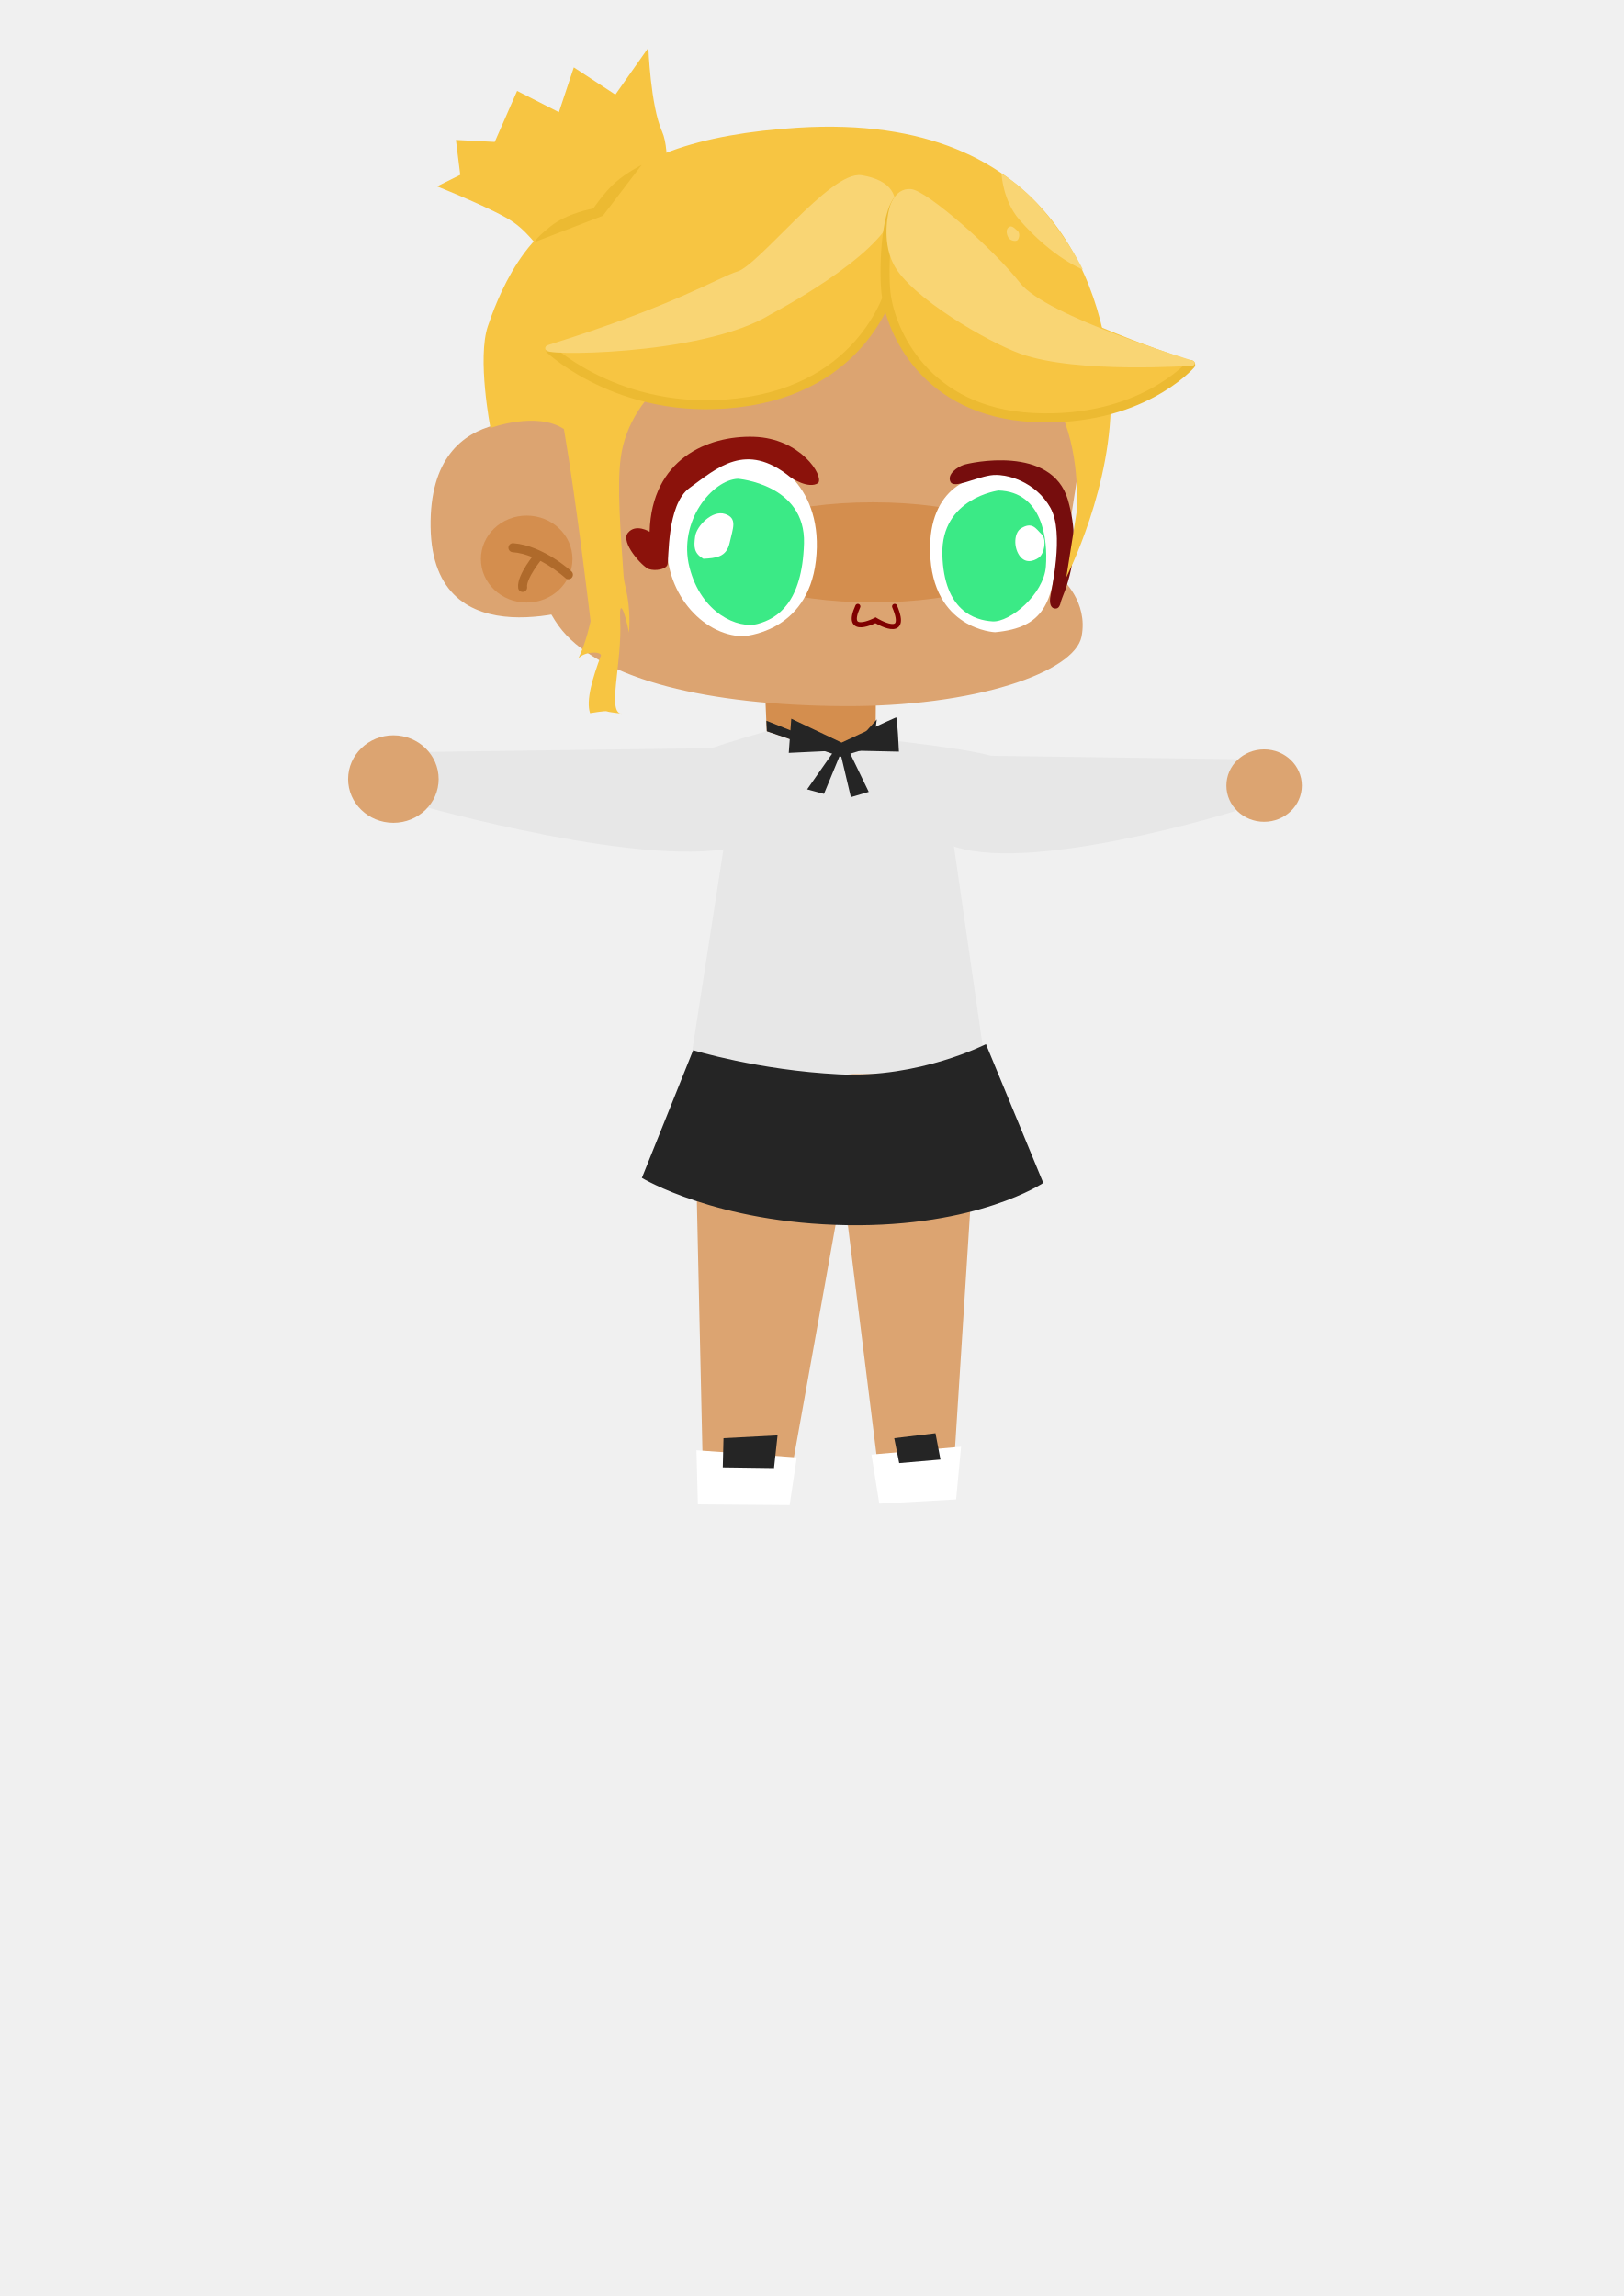
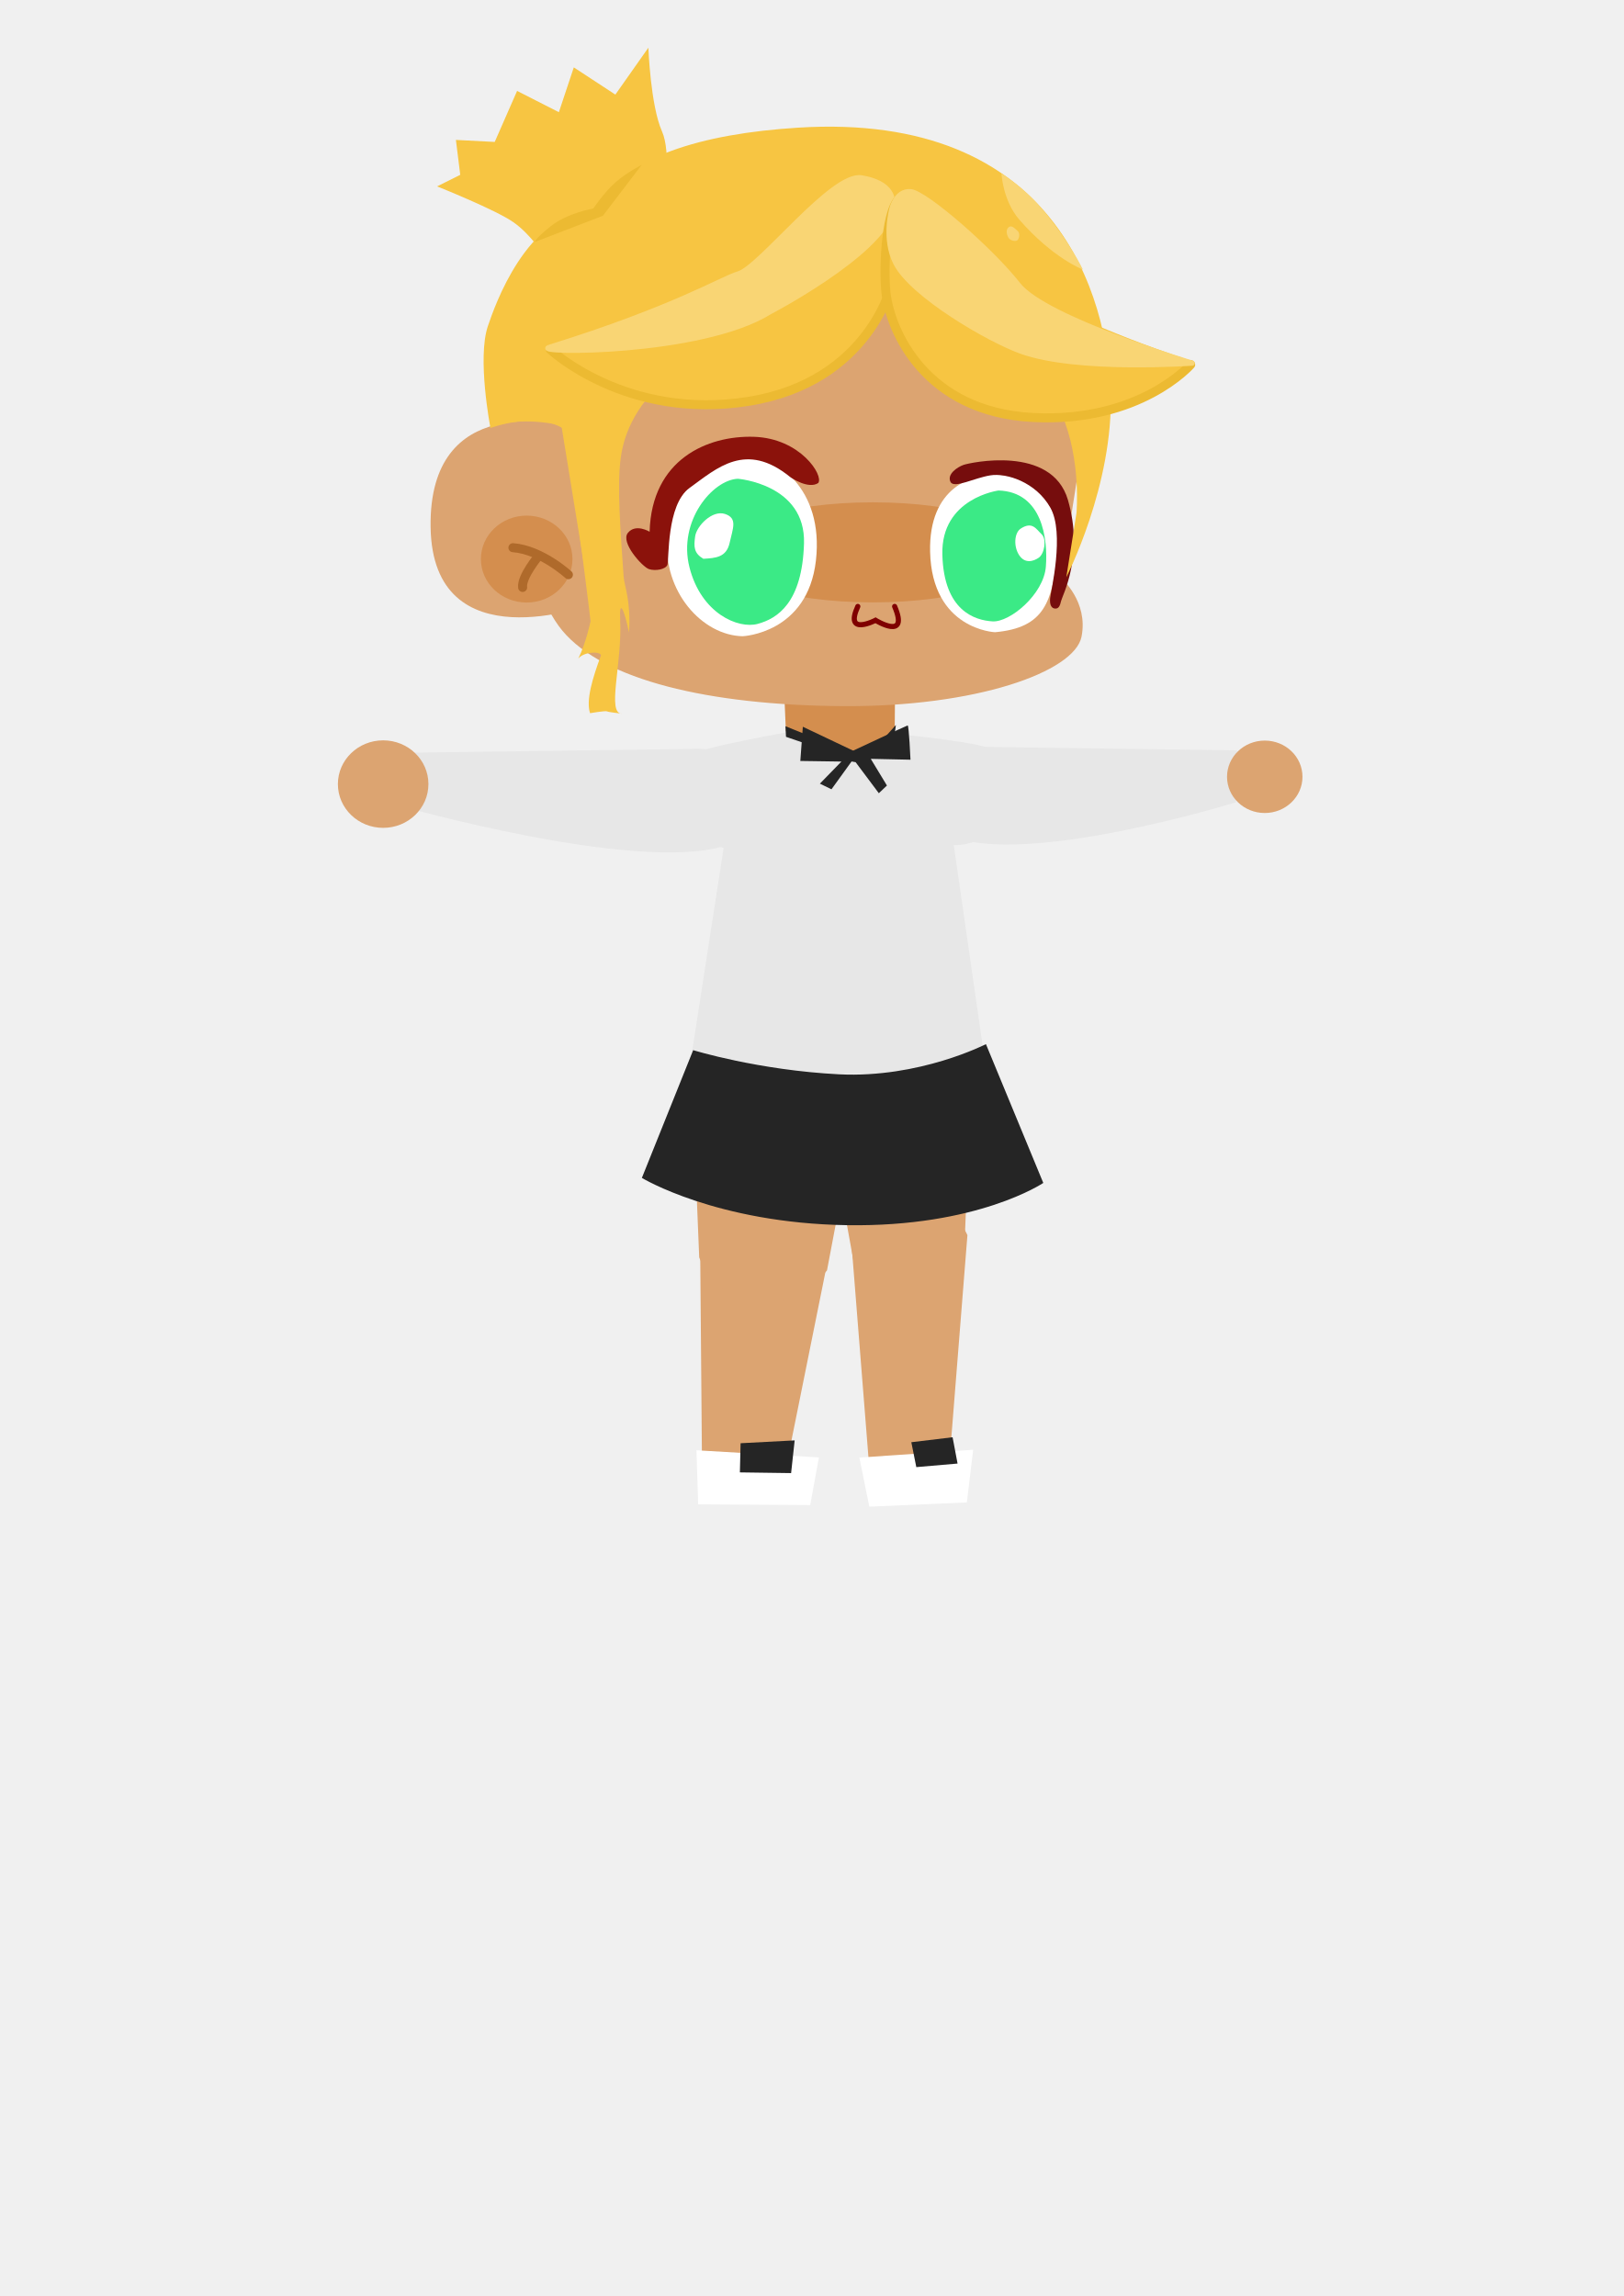
<svg xmlns="http://www.w3.org/2000/svg" width="210mm" height="297mm" viewBox="0 0 210 297" version="1.1" id="svg1" xml:space="preserve">
  <defs id="defs1" />
-   <g id="LeftLeg">
-     <path style="fill:#dca471;fill-opacity:1;stroke:none;stroke-width:1.165;stroke-linecap:round;stroke-linejoin:round;stroke-dasharray:none;stroke-dashoffset:0;stroke-opacity:1;paint-order:normal" d="m 126.786,136.079 -3.68,57.689 -9.017,0.276 -6.809,-54.652 z" id="path46" />
-     <path style="fill:#ffffff;fill-opacity:1;stroke:none;stroke-width:1.165;stroke-linecap:round;stroke-linejoin:round;stroke-dasharray:none;stroke-dashoffset:0;stroke-opacity:1;paint-order:normal" d="m 112.709,188.155 1.012,6.349 9.937,-0.552 0.644,-6.809 z" id="path47" />
-     <path style="fill:#252525;fill-opacity:1;stroke:none;stroke-width:1.165;stroke-linecap:round;stroke-linejoin:round;stroke-dasharray:none;stroke-dashoffset:0;stroke-opacity:1;paint-order:normal" d="m 115.653,186.039 0.644,3.22 5.336,-0.46 -0.644,-3.404 z" id="path50" />
+   <g id="LeftLeg" transform="translate(-1.561418,0.3903545)">
+     <g id="g3">
+       <path style="fill:#dca471;stroke-width:1.165;stroke-linecap:round;stroke-linejoin:round" d="m 111.588,159.262 2.472,31.098 10.149,0.13 2.472,-31.098 c 0,0 -1.958,-4.807 -6.506,-5.075 -11.06,-0.651 -8.588,4.944 -8.588,4.944 z" id="path2-8" />
+       <path style="fill:#ffffff;fill-opacity:1;stroke:none;stroke-width:1.313;stroke-linecap:round;stroke-linejoin:round;stroke-dasharray:none;stroke-dashoffset:0;stroke-opacity:1;paint-order:normal" d="m 112.709,188.155 1.285,6.349 12.614,-0.552 0.818,-6.809 z" id="path47" />
+       <path style="fill:#252525;fill-opacity:1;stroke:none;stroke-width:1.165;stroke-linecap:round;stroke-linejoin:round;stroke-dasharray:none;stroke-dashoffset:0;stroke-opacity:1;paint-order:normal" d="m 119.427,186.169 0.644,3.22 5.336,-0.46 -0.644,-3.404 z" id="path50" />
+     </g>
+     <path style="fill:#dca471;stroke-width:1.165;stroke-linecap:round;stroke-linejoin:round" d="m 108.036,141.101 3.904,21.6 c 0,0 2.082,5.855 7.417,6.376 5.335,0.52 6.896,-7.026 6.896,-7.026 l 0.911,-22.901 z" id="path1-1" />
  </g>
  <g id="RightLeg">
-     <path style="fill:#dca471;fill-opacity:1;stroke:none;stroke-width:1.165;stroke-linecap:round;stroke-linejoin:round;stroke-dasharray:none;stroke-dashoffset:0;stroke-opacity:1;paint-order:normal" d="m 89.707,136.539 1.288,57.781 10.673,-0.184 9.569,-53.364 z" id="path45" />
-     <path style="fill:#ffffff;fill-opacity:1;stroke:none;stroke-width:1.165;stroke-linecap:round;stroke-linejoin:round;stroke-dasharray:none;stroke-dashoffset:0;stroke-opacity:1;paint-order:normal" d="m 90.075,187.603 12.973,0.92 -0.92,6.165 -11.869,-0.092 z" id="path48" />
-     <path style="fill:#252525;fill-opacity:1;stroke:none;stroke-width:1.165;stroke-linecap:round;stroke-linejoin:round;stroke-dasharray:none;stroke-dashoffset:0;stroke-opacity:1;paint-order:normal" d="m 93.572,186.039 -0.092,3.772 6.625,0.092 0.46,-4.232 z" id="path49" />
+     <g id="g2">
+       <path style="fill:#dca471;stroke-width:1.165;stroke-linecap:round;stroke-linejoin:round" d="m 90.562,162.127 0.26,30.968 10.149,0.13 6.376,-31.619 c 0,0 -12.752,-2.993 -8.197,-2.863 4.554,0.13 -8.588,3.383 -8.588,3.383 z" id="path2" />
+       <path style="display:inline;fill:#ffffff;fill-opacity:1;stroke:none;stroke-width:1.287;stroke-linecap:round;stroke-linejoin:round;stroke-dasharray:none;stroke-dashoffset:0;stroke-opacity:1;paint-order:normal" d="m 90.075,187.603 15.836,0.92 -1.123,6.165 -14.488,-0.092 z" id="path48" />
+       <path style="display:inline;fill:#252525;fill-opacity:1;stroke:none;stroke-width:1.165;stroke-linecap:round;stroke-linejoin:round;stroke-dasharray:none;stroke-dashoffset:0;stroke-opacity:1;paint-order:normal" d="m 95.784,186.69 -0.092,3.772 6.625,0.092 0.46,-4.232 z" id="path49" />
+     </g>
+     <path style="fill:#dca471;stroke-width:1.165;stroke-linecap:round;stroke-linejoin:round" d="m 89.391,137.145 1.041,25.503 c 0,0 1.952,5.465 7.287,5.985 5.335,0.52 9.238,-4.294 9.238,-4.294 l 4.294,-22.641 z" id="path1" />
  </g>
-   <g id="layer3">
-     <path style="fill:#e7e7e7;fill-opacity:1;stroke:none;stroke-width:1.456;stroke-linecap:round;stroke-linejoin:round;stroke-dasharray:none;stroke-dashoffset:0;stroke-opacity:1;paint-order:normal" d="m 97.755,100.235 c 0.161,-4.102 -6.286,-3.445 -6.286,-3.445 l -37.395,0.492 0.161,6.891 c 0,0 30.227,8.607 41.76,5.195 3.341,-0.988 2.014,-6.442 1.761,-9.132 z" id="path52-1" />
-     <ellipse style="fill:#dca471;fill-opacity:1;stroke:none;stroke-width:1.165;stroke-linecap:round;stroke-linejoin:round;stroke-dasharray:none;stroke-dashoffset:0;stroke-opacity:1;paint-order:normal" id="path56" cx="50.876" cy="100.777" rx="5.855" ry="5.66" />
+   <g id="layer3" transform="translate(-19.90729,7.275455)">
+     <path style="fill:#e7e7e7;fill-opacity:1;stroke:none;stroke-width:1.456;stroke-linecap:round;stroke-linejoin:round;stroke-dasharray:none;stroke-dashoffset:0;stroke-opacity:1;paint-order:normal" d="m 115.236,93.058 c 0.161,-4.102 -6.286,-3.445 -6.286,-3.445 l -37.395,0.492 0.161,6.891 c 0,0 30.227,8.607 41.76,5.195 3.341,-0.988 2.014,-6.442 1.761,-9.132 z" id="path52-1" />
+     <ellipse style="fill:#dca471;fill-opacity:1;stroke:none;stroke-width:1.165;stroke-linecap:round;stroke-linejoin:round;stroke-dasharray:none;stroke-dashoffset:0;stroke-opacity:1;paint-order:normal" id="path56" cx="69.462" cy="94.152" rx="5.855" ry="5.66" />
  </g>
-   <g id="LeftHand">
+   <g id="LeftHand" transform="translate(0.08215893,-1.139163)">
    <path style="fill:#e7e7e7;fill-opacity:1;stroke:none;stroke-width:1.379;stroke-linecap:round;stroke-linejoin:round;stroke-dasharray:none;stroke-dashoffset:0;stroke-opacity:1;paint-order:normal" d="m 119.711,101.082 c -0.148,-3.996 5.786,-3.356 5.786,-3.356 l 34.418,0.479 -0.148,6.712 c 0,0 -27.353,8.497 -37.106,4.304 -2.317,-0.996 -3.149,-5.9 -2.95,-8.139 z" id="path52" />
    <ellipse style="fill:#dca471;fill-opacity:1;stroke:none;stroke-width:1.165;stroke-linecap:round;stroke-linejoin:round;stroke-dasharray:none;stroke-dashoffset:0;stroke-opacity:1;paint-order:normal" id="path53" cx="163.493" cy="101.622" rx="4.879" ry="4.684" />
  </g>
-   <g id="Torso">
-     <path style="display:inline;fill:#e7e7e7;fill-opacity:1;stroke:none;stroke-width:1.165;stroke-linecap:round;stroke-linejoin:round;stroke-dasharray:none;stroke-dashoffset:0;stroke-opacity:1;paint-order:normal" d="m 99,90.719 0.184,3.864 c 0,0 -10.213,2.852 -11.041,3.864 -2.97,3.487 5.447,11.247 5.447,11.247 l -4.516,29.169 38.552,0.127 -4.273,-29.676 c 0,0 7.818,-7.129 5.518,-11.151 -0.27,-1.011 -16.036,-2.664 -16.036,-2.664 l 0.166,-4.911 z" id="path29" />
-     <path style="fill:#d48e4e;fill-opacity:1;stroke:none;stroke-width:1.165;stroke-linecap:round;stroke-linejoin:round;stroke-dasharray:none;stroke-dashoffset:0;stroke-opacity:1;paint-order:normal" d="m 99,90.627 0.167,3.951 9.586,3.226 4.482,-2.026 0.045,-5.788 z" id="path30" />
-     <path style="fill:#252525;fill-opacity:1;stroke:none;stroke-width:1.165;stroke-linecap:round;stroke-linejoin:round;stroke-dasharray:none;stroke-dashoffset:0;stroke-opacity:1;paint-order:normal" d="m 99.118,93.23 0.065,1.366 9.564,3.285 4.164,-1.301 0.488,-3.513 -1.984,2.212 -2.895,1.366 c 0,0 -4.554,-1.561 -4.684,-1.561 -0.13,0 -4.717,-1.854 -4.717,-1.854 z" id="path31" />
-     <path style="fill:#252525;fill-opacity:1;stroke:none;stroke-width:1.165;stroke-linecap:round;stroke-linejoin:round;stroke-dasharray:none;stroke-dashoffset:0;stroke-opacity:1;paint-order:normal" d="m 102.338,92.969 -0.325,4.424 6.782,-0.325 7.466,0.163 c 0,0 -0.202,-4.464 -0.365,-4.432 -0.163,0.033 -7.052,3.261 -7.052,3.261 z" id="path32" />
-     <path style="fill:#252525;fill-opacity:1;stroke:none;stroke-width:1.165;stroke-linecap:round;stroke-linejoin:round;stroke-dasharray:none;stroke-dashoffset:0;stroke-opacity:1;paint-order:normal" d="m 108.21,96.645 -3.822,5.465 2.179,0.586 2.147,-5.205 1.334,5.628 2.31,-0.683 -2.814,-5.823 z" id="path33" />
+   <g id="Torso" style="display:inline">
+     <path style="display:inline;fill:#e7e7e7;fill-opacity:1;stroke:none;stroke-width:1.165;stroke-linecap:round;stroke-linejoin:round;stroke-dasharray:none;stroke-dashoffset:0;stroke-opacity:1;paint-order:normal" d="m 102.567,94.584 c 0,0 -12.685,2.202 -13.513,3.214 -1.32,1.55 -1.872,5.764 -0.631,8.089 1.55,2.905 5.167,3.809 5.167,3.809 l -4.516,29.169 38.552,0.127 -4.273,-29.676 c 0,0 3.267,0.153 4.85,-2.035 1.807,-2.497 1.438,-8.013 0.212,-10.157 -0.27,-1.011 -12.197,-2.144 -12.197,-2.144 -6.61,-1.195 -7.474,-0.415 -13.652,-0.396 z" id="path29" />
+     <path style="fill:#d48e4e;fill-opacity:1;stroke:none;stroke-width:1.165;stroke-linecap:round;stroke-linejoin:round;stroke-dasharray:none;stroke-dashoffset:0;stroke-opacity:1;paint-order:normal" d="m 101.472,90.627 0.167,3.951 9.586,3.226 4.482,-2.026 0.045,-5.788 z" id="path30" />
+     <path style="fill:#252525;fill-opacity:1;stroke:none;stroke-width:1.165;stroke-linecap:round;stroke-linejoin:round;stroke-dasharray:none;stroke-dashoffset:0;stroke-opacity:1;paint-order:normal" d="m 101.59,93.945 0.065,1.366 9.564,3.285 4.164,-1.301 0.488,-3.513 -1.984,2.212 -2.895,1.366 c 0,0 -4.554,-1.561 -4.684,-1.561 -0.13,0 -4.717,-1.854 -4.717,-1.854 z" id="path31" />
+     <path style="fill:#252525;fill-opacity:1;stroke:none;stroke-width:1.165;stroke-linecap:round;stroke-linejoin:round;stroke-dasharray:none;stroke-dashoffset:0;stroke-opacity:1;paint-order:normal" d="m 103.834,94.01 -0.325,4.424 5.314,0.077 -2.784,2.858 1.498,0.73 2.6,-3.597 0.523,0.09 3.004,4.016 1.047,-0.997 -2.093,-3.451 5.139,0.112 c 0,0 -0.202,-4.464 -0.365,-4.432 -0.163,0.033 -7.052,3.261 -7.052,3.261 z" id="path32" />
    <path style="fill:#252525;fill-opacity:1;stroke:none;stroke-width:1.165;stroke-linecap:round;stroke-linejoin:round;stroke-dasharray:none;stroke-dashoffset:0;stroke-opacity:1;paint-order:normal" d="m 89.651,135.843 -6.636,16.525 c 0,0 9.629,5.855 26.544,6.116 16.915,0.26 25.373,-5.465 25.373,-5.465 l -7.417,-17.956 c 0,0 -8.588,4.424 -18.997,3.904 -10.409,-0.52 -18.867,-3.123 -18.867,-3.123 z" id="path34" />
    <path style="fill:#e7e7e7;fill-opacity:1;stroke:none;stroke-width:1.165;stroke-linecap:round;stroke-linejoin:round;stroke-dasharray:none;stroke-dashoffset:0;stroke-opacity:1;paint-order:normal" d="m 121.27,103.054 c -0.13,-1.952 -0.26,-3.904 -0.39,-5.855" id="path51" />
  </g>
  <g id="Head">
    <path style="display:inline;fill:#dca471;fill-opacity:1;stroke:none;stroke-width:1.165;stroke-linecap:round;stroke-linejoin:round;stroke-dasharray:none;stroke-dashoffset:0;stroke-opacity:1" d="m 140.788,52.438 -3.513,22.38 c 0,0 3.513,2.993 2.602,7.547 -0.911,4.554 -13.662,9.108 -30.968,8.978 C 91.603,91.213 78.071,87.96 72.736,81.584 67.401,75.208 63.498,54.78 65.71,42.939 67.922,31.098 85.878,16.265 111.251,20.819 c 25.373,4.554 29.016,22.771 29.537,31.619 z" id="path3" />
    <ellipse style="fill:#d48e4e;fill-opacity:1;stroke:none;stroke-width:1.165;stroke-linecap:round;stroke-linejoin:round;stroke-dasharray:none;stroke-dashoffset:0;stroke-opacity:1;paint-order:normal" id="path28" cx="112.9" cy="71.45" rx="20.298" ry="6.473" />
-     <path style="fill:none;fill-opacity:1;stroke:#7f0000;stroke-width:0.665;stroke-linecap:round;stroke-dasharray:none;stroke-opacity:1" d="m 110.942,78.445 c -1.789,3.92 2.293,1.79 2.293,1.79 0,0 4.391,2.715 2.472,-1.79" id="path15" />
+     <path style="fill:none;fill-opacity:1;stroke:#7f0000;stroke-width:0.665;stroke-linecap:round;stroke-dasharray:none;stroke-opacity:1" d="m 110.942,78.445 c -1.789,3.92 2.293,1.79 2.293,1.79 0,0 4.391,2.715 2.472,-1.79" id="Mouth" />
+     <path style="display:inline;fill:#f7c542;fill-opacity:1;stroke-width:1.177;stroke-linecap:round;stroke-linejoin:round" d="m 63.485,54.952 c 0,0 7.225,20.896 8.751,22.935 1.526,2.039 6.512,-1.784 6.614,-3.653 0.102,-1.869 -1.73,-20.301 -2.442,-21.066 -0.712,-0.764 -12.923,1.784 -12.923,1.784 z" id="path5" />
    <g id="LeftEar">
      <path style="display:inline;fill:#dca471;fill-opacity:1;stroke-width:0.265" d="m 72.606,55.04 c 0,0 -17.176,-4.554 -16.915,13.142 0.26,17.696 20.689,10.019 20.689,10.019 z" id="path4" />
      <ellipse style="fill:#d48e4e;fill-opacity:1;stroke:none;stroke-width:0.985;stroke-linecap:round;stroke-linejoin:round;stroke-dasharray:none;stroke-dashoffset:0;stroke-opacity:1;paint-order:normal" id="path42" cx="68.117" cy="72.319" rx="5.92" ry="5.622" />
      <path style="fill:none;fill-opacity:1;stroke:#af6a2b;stroke-width:1.165;stroke-linecap:round;stroke-linejoin:round;stroke-dasharray:none;stroke-dashoffset:0;stroke-opacity:1;paint-order:normal" d="m 69.678,71.89 c 0,0 -2.277,2.732 -2.082,4.099" id="path44" />
      <path style="fill:none;fill-opacity:1;stroke:#af6a2b;stroke-width:1.165;stroke-linecap:round;stroke-linejoin:round;stroke-dasharray:none;stroke-dashoffset:0;stroke-opacity:1;paint-order:normal" d="m 73.514,74.342 c 0,0 -3.496,-3.22 -7.177,-3.496" id="path43" />
    </g>
    <g id="RightEye" transform="translate(-0.2602363,3.643308)">
      <path style="display:inline;fill:#ffffff;fill-opacity:1;stroke-width:0.265" d="m 128.947,78.136 c 0,0 -8.156,-0.326 -8.393,-10.409 -0.195,-8.328 5.465,-10.214 8.978,-9.954 3.513,0.26 8.262,3.188 7.547,9.824 -0.716,6.636 -1.692,9.954 -8.132,10.54 z" id="path6" />
      <path style="display:inline;fill:#760d0d;fill-opacity:1;stroke-width:0.265" d="m 123.221,58.747 c -0.575,-1.035 0.874,-1.978 1.656,-2.254 0.782,-0.276 11.409,-2.645 13.502,4.531 2.093,7.177 -0.713,12.352 -0.874,13.042 -0.161,0.69 -0.322,1.035 -0.782,1.012 -0.46,-0.023 -0.736,-0.46 -0.644,-1.357 0.092,-0.897 1.909,-8.396 0.023,-11.708 -1.886,-3.312 -5.681,-4.508 -7.775,-4.163 -2.093,0.345 -4.554,1.679 -5.106,0.897 z" id="path7" />
      <g id="RightPuppil">
        <path style="display:inline;fill:#3bea86;fill-opacity:1;stroke-width:0.265" d="m 129.408,59.805 c 0,0 -7.453,0.966 -7.269,8.281 0.184,7.315 4.232,8.511 6.487,8.649 2.254,0.138 6.625,-3.496 6.901,-7.085 0.276,-3.588 -0.46,-9.661 -6.118,-9.845 z" id="path11" />
        <path style="fill:#ffffff;fill-opacity:1;stroke-width:0.265" d="m 132.215,64.773 c -0.782,0.598 -0.874,2.3 -0.138,3.404 0.736,1.104 1.794,0.828 2.53,0.322 0.736,-0.506 1.058,-2.392 0.368,-3.036 -0.69,-0.644 -1.196,-1.748 -2.76,-0.69 z" id="path14" />
      </g>
    </g>
    <g id="LeftEye" transform="translate(-0.2602363,3.643308)">
      <path style="display:inline;fill:#ffffff;fill-opacity:1;stroke-width:0.265" d="m 96.32,78.656 c 0,0 8.393,-0.358 9.466,-9.791 1.073,-9.434 -5.367,-13.63 -8.978,-13.467 -3.611,0.163 -9.661,3.546 -10.247,10.507 -0.586,6.961 4.522,12.654 9.759,12.752 z" id="path8" />
      <path style="fill:#8b120b;fill-opacity:1;stroke-width:0.265" d="m 106.085,58.839 c 0.736,-0.966 -2.304,-5.795 -8.327,-5.98 -5.98,-0.184 -13.222,2.895 -13.479,12.283 0,0 -1.794,-1.104 -2.806,0.138 -1.012,1.242 1.886,4.416 2.714,4.692 0.828,0.276 2.162,0.046 2.392,-0.552 0.23,-0.598 -0.138,-7.775 2.852,-9.937 3.571,-2.582 7.292,-6.089 13.019,-1.426 0.178,0.145 2.392,1.61 3.634,0.782 z" id="path9" />
      <g id="LeftPuppil">
        <path style="display:inline;fill:#3bea86;fill-opacity:1;stroke-width:0.265" d="m 95.688,58.287 c 0,0 8.787,0.69 8.557,8.373 -0.23,7.683 -3.45,9.707 -5.98,10.397 -2.53,0.69 -7.315,-1.334 -8.833,-7.315 -1.518,-5.98 2.99,-11.317 6.257,-11.455 z" id="path10" />
        <path style="fill:#ffffff;fill-opacity:1;stroke-width:0.265" d="m 91.225,68.638 c 1.61,-0.092 2.99,-0.184 3.404,-2.07 0.414,-1.886 1.058,-3.174 -0.598,-3.726 -1.656,-0.552 -3.68,1.564 -3.864,2.898 -0.184,1.334 -0.184,2.162 1.058,2.898 z" id="path13" />
      </g>
    </g>
    <g id="Hair" style="display:inline">
      <path style="display:inline;fill:#f7c542;fill-opacity:1;stroke:none;stroke-width:1.165;stroke-linecap:round;stroke-linejoin:round;stroke-dasharray:none;stroke-dashoffset:0;stroke-opacity:1;paint-order:normal" d="m 70.424,33.127 c 0,0 -1.724,-2.769 -4.024,-4.383 -2.3,-1.614 -9.869,-4.634 -9.869,-4.634 l 2.994,-1.494 -0.561,-4.516 5.02,0.26 2.895,-6.6 5.403,2.753 1.93,-5.798 5.374,3.522 4.271,-6.068 c 0,0 0.273,7.491 1.764,10.831 1.192,2.671 0.352,8.674 0.352,8.674 z" id="path27" />
      <path style="fill:#f7c542;fill-opacity:1;stroke:none;stroke-width:1.165;stroke-linecap:round;stroke-linejoin:round;stroke-dasharray:none;stroke-dashoffset:0;stroke-opacity:1" d="m 110.34,32.139 c -2.566,6.157 2.342,10.149 -8.848,11.06 -11.19,0.911 -20.038,7.357 -21.209,16.005 -0.484,3.573 -0.043,9.477 0.376,15.412 0.087,1.23 0.964,3.059 0.697,7.205 -0.623,-2.959 -1.291,-4.513 -1.147,-1.59 0.279,5.653 -1.799,12.166 0.27,12.088 0,0 -1.818,-0.2 -1.953,-0.295 -0.174,-0.122 -2.211,0.23 -2.211,0.23 -0.556,-1.668 0.33,-4.569 1.416,-7.489 -0.114,-0.563 -2.26,-0.458 -2.944,0.434 1.018,-2.037 1.593,-4.851 1.593,-4.851 0,0 -1.824,-15.488 -3.448,-24.853 -3.576,-2.339 -9.499,-0.13 -9.499,-0.13 0,0 -1.757,-9.043 -0.325,-13.207 0.911,-2.649 4.901,-14.322 13.644,-15.207 4.017,-6.659 13.927,-9.647 26.448,-10.436 33.523,-2.111 40.052,22.003 40.451,34.23 0.39,11.969 -5.741,23.925 -5.741,23.925 l 1.317,-8.311 c 0,0 0.632,-6.924 -1.916,-12.767 -2.243,-5.144 -7.492,-9.172 -10.25,-10.784 -11.776,-6.116 -14.508,-3.904 -16.72,-10.67 z" id="path16" />
      <g id="g26">
        <path style="fill:#f7c542;fill-opacity:1;stroke:none;stroke-width:1.165;stroke-linecap:round;stroke-linejoin:round;stroke-dasharray:none;stroke-dashoffset:0;stroke-opacity:1" d="m 116.021,32.939 c 0.828,3.772 -6.164,19.598 -23.002,19.23 C 76.182,51.8 71.03,44.808 71.03,44.808 c 0,0 16.223,-4.575 24.566,-9.569 6.166,-3.691 8.847,-9.515 14.462,-12.112 4.914,-2.273 6.332,7.604 5.964,9.812 z" id="path17" />
        <path style="fill:none;fill-opacity:1;stroke:#ecba32;stroke-width:1.165;stroke-linecap:round;stroke-linejoin:round;stroke-dasharray:none;stroke-dashoffset:0;stroke-opacity:1" d="m 71.171,45.216 c 0,0 9.828,9.238 25.637,6.701 15.809,-2.537 18.607,-15.419 18.607,-15.419" id="path19" />
        <path style="fill:#f9d574;fill-opacity:1;stroke:#f9d574;stroke-width:0.665;stroke-linecap:round;stroke-linejoin:round;stroke-dasharray:none;stroke-dashoffset:0;stroke-opacity:1" d="m 115.285,27.464 c 0.56,-1.886 -0.092,-3.818 -3.864,-4.462 -3.772,-0.644 -13.065,11.593 -15.917,12.421 -2.121,0.616 -8.267,4.473 -24.474,9.509 -2.413,0.75 19.642,0.94 28.522,-4.587 0,0 14.096,-7.37 15.733,-12.881 z" id="path18" />
      </g>
      <g id="g27">
        <path style="fill:#f7c542;fill-opacity:1;stroke:none;stroke-width:1.101;stroke-linecap:round;stroke-linejoin:round;stroke-dasharray:none;stroke-dashoffset:0;stroke-opacity:1" d="m 114.139,34.886 c -0.739,3.772 5.505,19.598 20.54,19.23 15.035,-0.368 19.636,-7.361 19.636,-7.361 0,0 -14.486,-4.575 -21.936,-9.569 -5.506,-3.691 -7.9,-9.515 -12.914,-12.112 -4.388,-2.273 -5.654,7.604 -5.325,9.812 z" id="path17-5" />
        <path style="fill:none;fill-opacity:1;stroke:#ecba32;stroke-width:1.165;stroke-linecap:round;stroke-linejoin:round;stroke-dasharray:none;stroke-dashoffset:0;stroke-opacity:1;paint-order:normal" d="m 153.995,47.168 c 0,0 -6.555,7.553 -20.412,6.837 -13.858,-0.716 -18.415,-11.106 -18.997,-16.135 -0.323,-2.791 -0.136,-11.592 2.216,-12.552" id="path21" />
        <path style="fill:#f9d574;fill-opacity:1;stroke:#f9d574;stroke-width:0.665;stroke-linecap:round;stroke-linejoin:round;stroke-dasharray:none;stroke-dashoffset:0;stroke-opacity:1" d="m 115.35,27 c 0,0 0.52,-2.342 2.407,-2.212 1.887,0.13 10.475,7.612 13.923,12.036 3.448,4.424 22.51,10.149 22.51,10.149 0,0 -14.848,1.072 -22.088,-1.522 -4.211,-1.508 -14.098,-7.269 -16.23,-11.395 -1.628,-3.151 -0.522,-7.056 -0.522,-7.056 z" id="path20" />
      </g>
      <path style="fill:#f9d574;fill-opacity:1;stroke:none;stroke-width:1.165;stroke-linecap:round;stroke-linejoin:round;stroke-dasharray:none;stroke-dashoffset:0;stroke-opacity:1;paint-order:normal" d="m 129.523,22.45 c 0,0 0.169,3.512 2.323,5.98 4.364,5.001 8.212,6.441 8.212,6.441 0,0 -1.75,-3.695 -5.382,-7.959 -2.45,-2.876 -5.152,-4.462 -5.152,-4.462 z" id="path24" />
      <path style="fill:#f9d574;fill-opacity:1;stroke:none;stroke-width:1.165;stroke-linecap:round;stroke-linejoin:round;stroke-dasharray:none;stroke-dashoffset:0;stroke-opacity:1;paint-order:normal" d="m 130.421,29.419 c -0.426,0.368 -0.15,1.173 0.092,1.438 0.242,0.265 0.886,0.449 1.116,0.173 0.23,-0.276 0.288,-0.92 -0.023,-1.162 -0.311,-0.242 -0.736,-0.84 -1.185,-0.449 z" id="path25" />
      <path style="fill:#ecba32;fill-opacity:1;stroke:none;stroke-width:1.165;stroke-linecap:round;stroke-linejoin:round;stroke-dasharray:none;stroke-dashoffset:0;stroke-opacity:1;paint-order:normal" d="m 76.737,26.967 c 0,0 -3.383,0.586 -5.53,2.31 -2.147,1.724 -2.017,2.017 -2.017,2.017 l 8.783,-3.383 5.01,-6.571 c 0,0 -1.952,0.976 -3.416,2.277 -1.464,1.301 -2.83,3.351 -2.83,3.351 z" id="path26" />
    </g>
  </g>
</svg>
